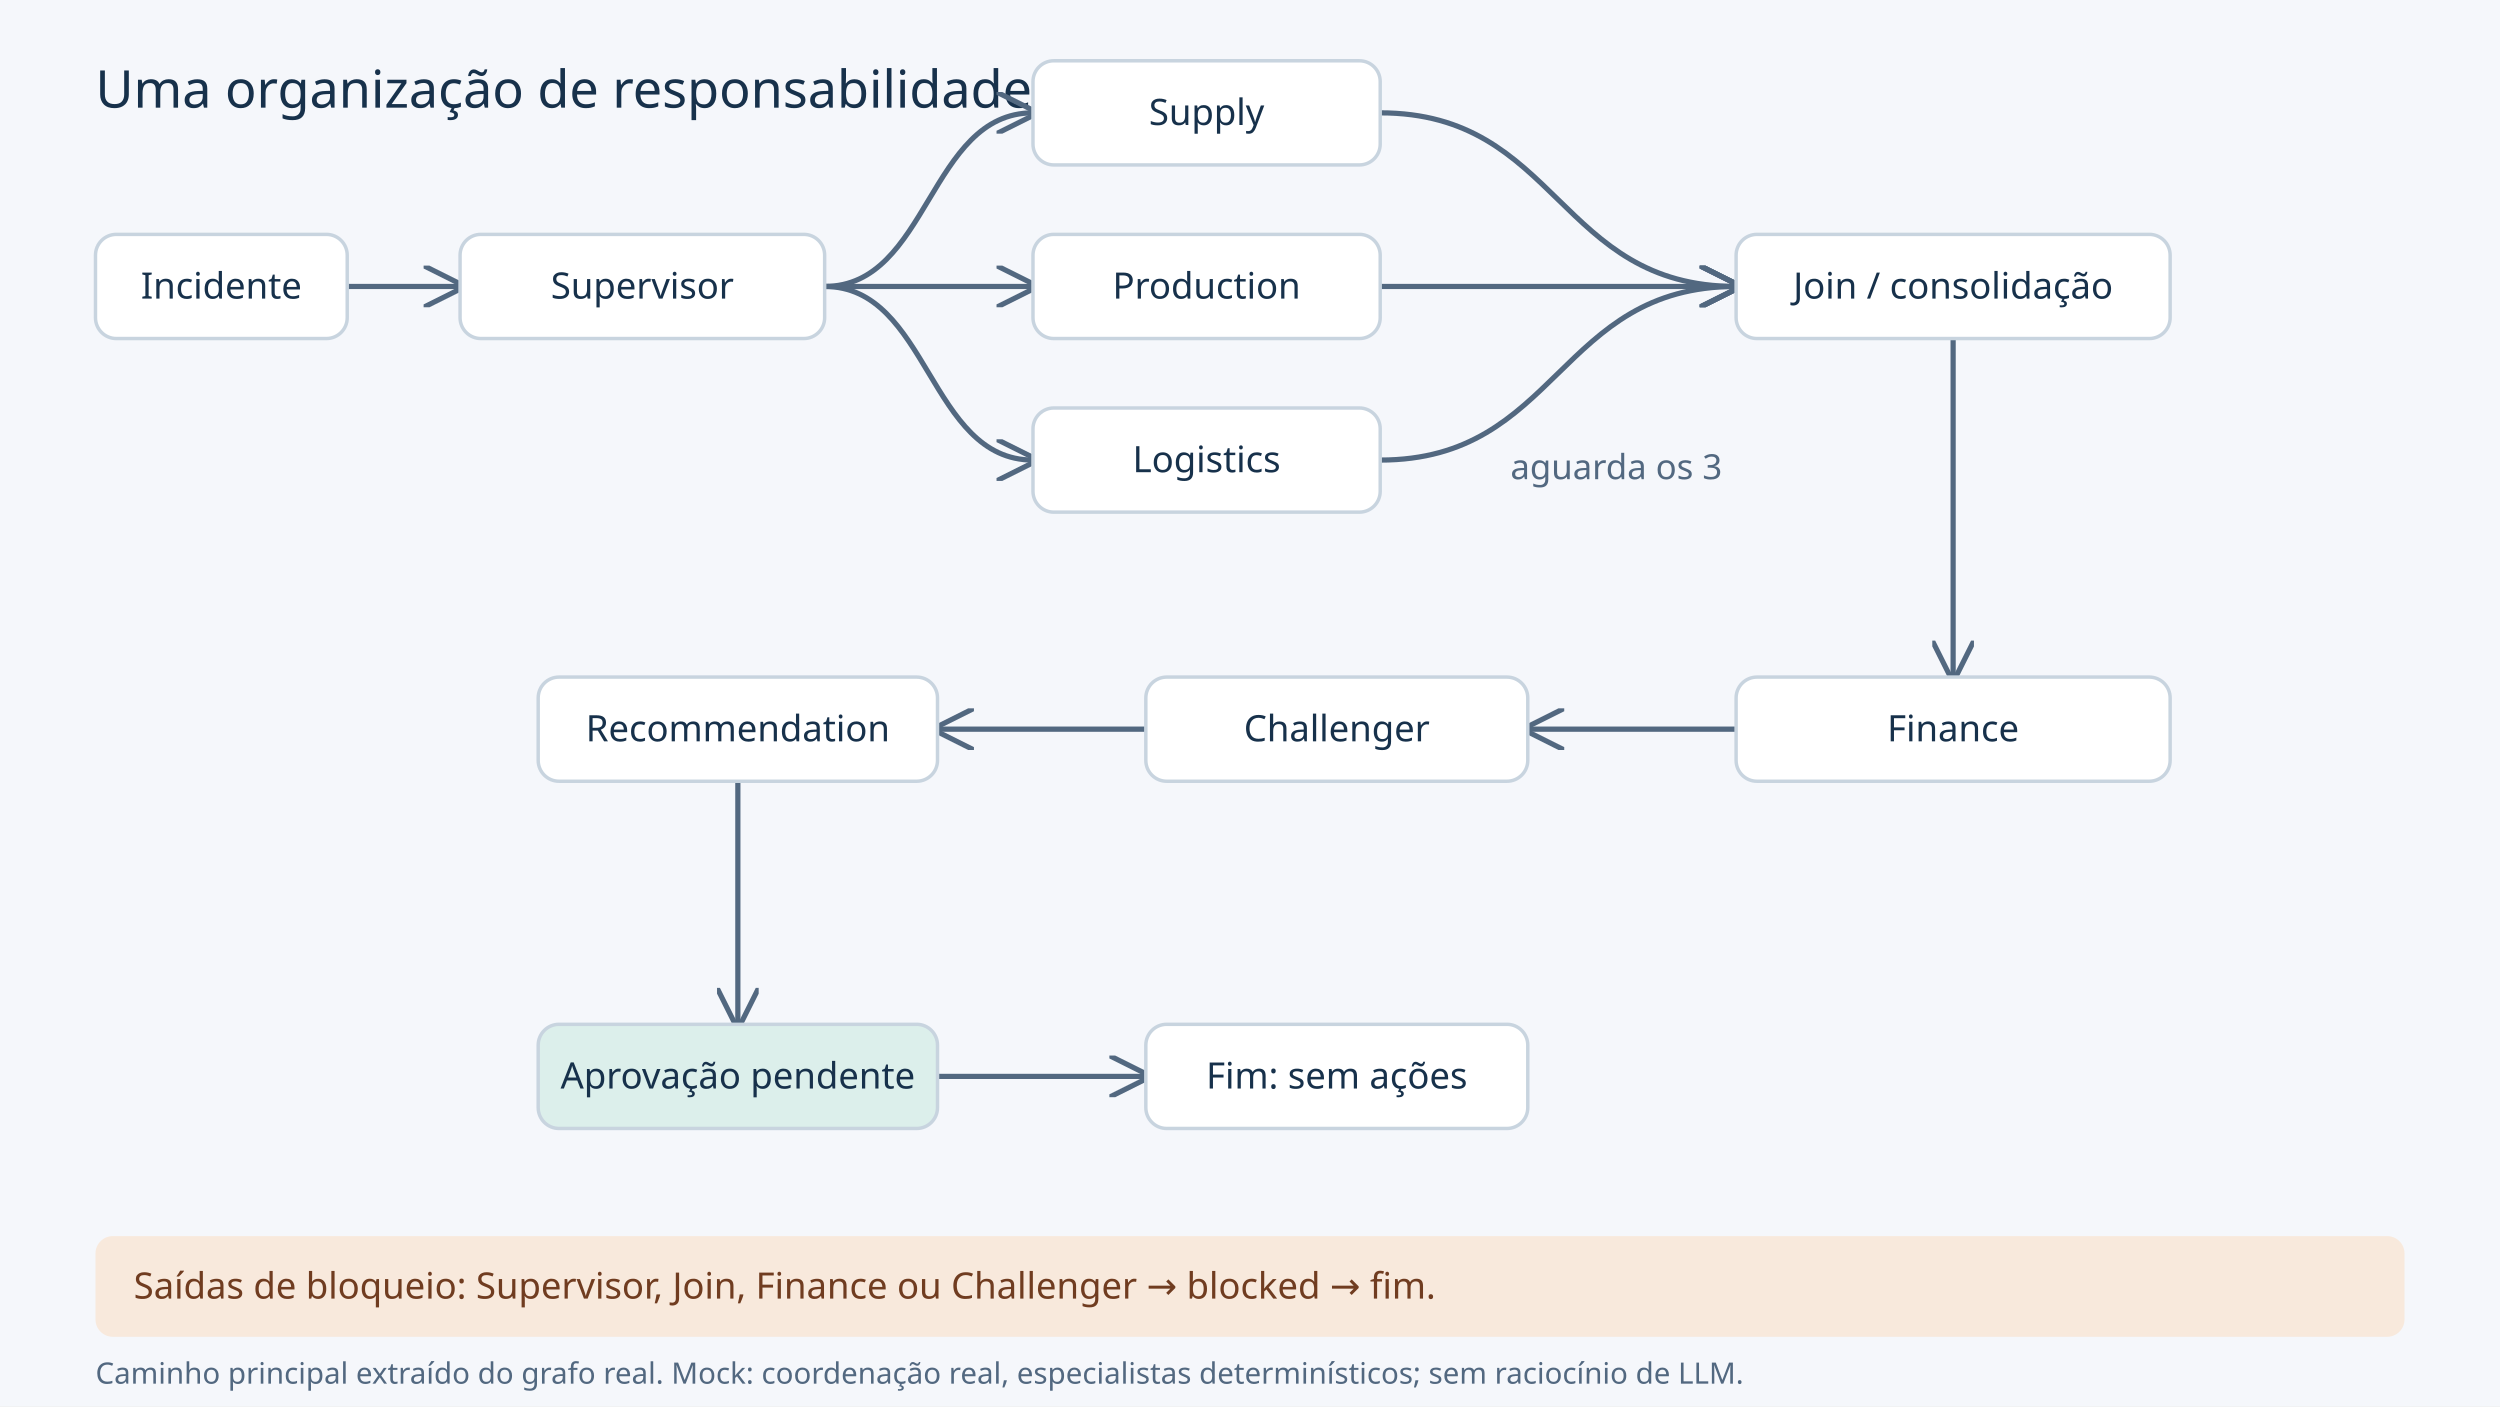
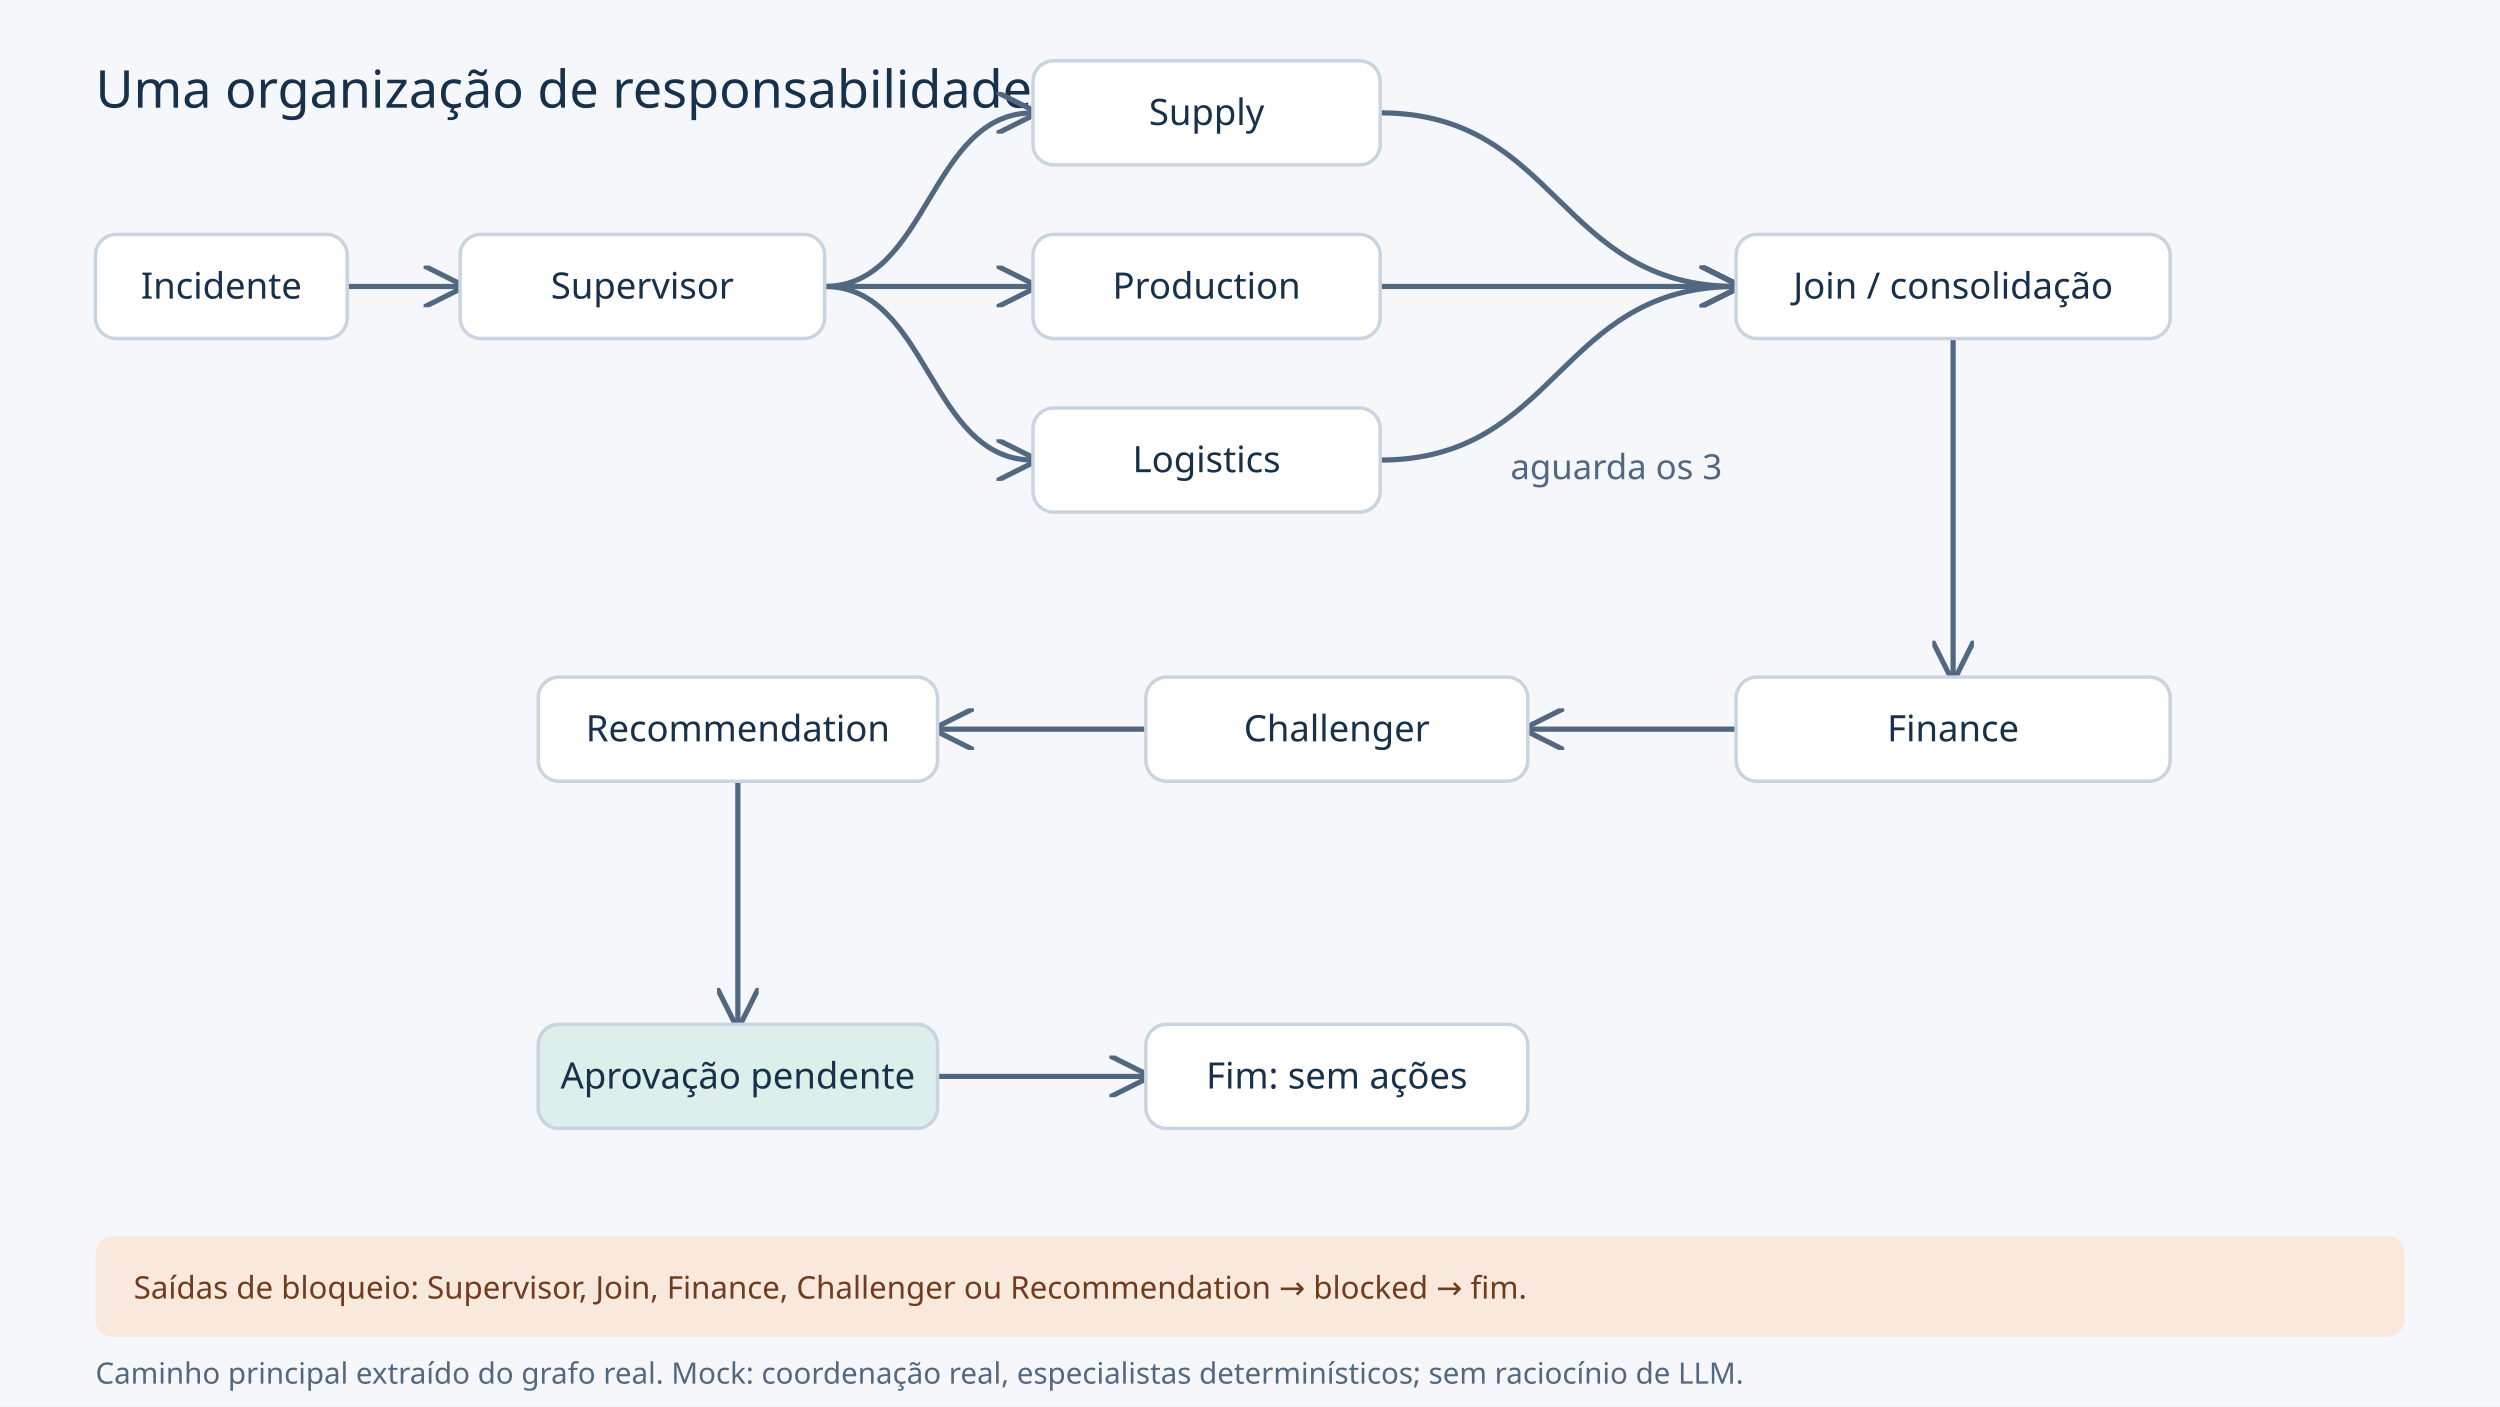
<svg xmlns="http://www.w3.org/2000/svg" width="1440" height="810" viewBox="0 0 1440 810" role="img" aria-labelledby="title desc">
  <defs>
    <marker id="arrow" markerWidth="8" markerHeight="8" refX="7" refY="4" orient="auto">
      <path d="M0 0L8 4L0 8" fill="none" stroke="#526880" />
    </marker>
  </defs>
  <rect width="1440" height="810" fill="#f5f7fb" />
  <text x="55" y="62" font-family="sans-serif" font-size="30" fill="#17314b">Uma organização de responsabilidades explícitas</text>
  <path data-source="__start__" data-target="supervisor" d="M200 165 C232.5 165, 232.5 165, 265 165" fill="none" stroke="#526880" stroke-width="3" marker-end="url(#arrow)" />
  <path data-source="challenger" data-target="recommendation" d="M660 420 C600.0 420, 600.0 420, 540 420" fill="none" stroke="#526880" stroke-width="3" marker-end="url(#arrow)" />
  <path data-source="consolidation" data-target="finance" d="M1125.0 195 C1125.0 195, 1125.0 390, 1125.0 390" fill="none" stroke="#526880" stroke-width="3" marker-end="url(#arrow)" />
  <path data-source="finance" data-target="challenger" d="M1000 420 C940.0 420, 940.0 420, 880 420" fill="none" stroke="#526880" stroke-width="3" marker-end="url(#arrow)" />
  <path data-source="logistics" data-target="consolidation" d="M795 265 C897.5 265, 897.5 165, 1000 165" fill="none" stroke="#526880" stroke-width="3" marker-end="url(#arrow)" />
  <path data-source="production" data-target="consolidation" d="M795 165 C897.5 165, 897.5 165, 1000 165" fill="none" stroke="#526880" stroke-width="3" marker-end="url(#arrow)" />
  <path data-source="recommendation" data-target="human_approval" d="M425.0 450 C425.0 450, 425.0 590, 425.0 590" fill="none" stroke="#526880" stroke-width="3" marker-end="url(#arrow)" />
  <path data-source="supervisor" data-target="logistics" d="M475 165 C535.0 165, 535.0 265, 595 265" fill="none" stroke="#526880" stroke-width="3" marker-end="url(#arrow)" />
  <path data-source="supervisor" data-target="production" d="M475 165 C535.0 165, 535.0 165, 595 165" fill="none" stroke="#526880" stroke-width="3" marker-end="url(#arrow)" />
  <path data-source="supervisor" data-target="supply" d="M475 165 C535.0 165, 535.0 65, 595 65" fill="none" stroke="#526880" stroke-width="3" marker-end="url(#arrow)" />
  <path data-source="supply" data-target="consolidation" d="M795 65 C897.5 65, 897.5 165, 1000 165" fill="none" stroke="#526880" stroke-width="3" marker-end="url(#arrow)" />
  <path data-source="human_approval" data-target="__end__" d="M540 620 C600.0 620, 600.0 620, 660 620" fill="none" stroke="#526880" stroke-width="3" marker-end="url(#arrow)" />
  <rect x="55" y="135" width="145" height="60" rx="12" fill="#ffffff" stroke="#c8d4df" stroke-width="2" />
  <text x="127.5" y="172" text-anchor="middle" font-family="sans-serif" font-size="21" fill="#17314b">Incidente</text>
  <rect x="265" y="135" width="210" height="60" rx="12" fill="#ffffff" stroke="#c8d4df" stroke-width="2" />
  <text x="370.0" y="172" text-anchor="middle" font-family="sans-serif" font-size="21" fill="#17314b">Supervisor</text>
  <rect x="595" y="35" width="200" height="60" rx="12" fill="#ffffff" stroke="#c8d4df" stroke-width="2" />
  <text x="695.0" y="72" text-anchor="middle" font-family="sans-serif" font-size="21" fill="#17314b">Supply</text>
  <rect x="595" y="135" width="200" height="60" rx="12" fill="#ffffff" stroke="#c8d4df" stroke-width="2" />
  <text x="695.0" y="172" text-anchor="middle" font-family="sans-serif" font-size="21" fill="#17314b">Production</text>
  <rect x="595" y="235" width="200" height="60" rx="12" fill="#ffffff" stroke="#c8d4df" stroke-width="2" />
  <text x="695.0" y="272" text-anchor="middle" font-family="sans-serif" font-size="21" fill="#17314b">Logistics</text>
  <rect x="1000" y="135" width="250" height="60" rx="12" fill="#ffffff" stroke="#c8d4df" stroke-width="2" />
  <text x="1125.0" y="172" text-anchor="middle" font-family="sans-serif" font-size="21" fill="#17314b">Join / consolidação</text>
  <rect x="1000" y="390" width="250" height="60" rx="12" fill="#ffffff" stroke="#c8d4df" stroke-width="2" />
  <text x="1125.0" y="427" text-anchor="middle" font-family="sans-serif" font-size="21" fill="#17314b">Finance</text>
  <rect x="660" y="390" width="220" height="60" rx="12" fill="#ffffff" stroke="#c8d4df" stroke-width="2" />
  <text x="770.0" y="427" text-anchor="middle" font-family="sans-serif" font-size="21" fill="#17314b">Challenger</text>
  <rect x="310" y="390" width="230" height="60" rx="12" fill="#ffffff" stroke="#c8d4df" stroke-width="2" />
  <text x="425.0" y="427" text-anchor="middle" font-family="sans-serif" font-size="21" fill="#17314b">Recommendation</text>
  <rect x="310" y="590" width="230" height="60" rx="12" fill="#dcefeb" stroke="#c8d4df" stroke-width="2" />
  <text x="425.0" y="627" text-anchor="middle" font-family="sans-serif" font-size="21" fill="#17314b">Aprovação pendente</text>
  <rect x="660" y="590" width="220" height="60" rx="12" fill="#ffffff" stroke="#c8d4df" stroke-width="2" />
  <text x="770.0" y="627" text-anchor="middle" font-family="sans-serif" font-size="21" fill="#17314b">Fim: sem ações</text>
  <text x="870" y="276" font-family="sans-serif" font-size="20" fill="#526880">aguarda os 3</text>
  <rect x="55" y="712" width="1330" height="58" rx="10" fill="#f8e9dc" />
-   <text x="77" y="748" font-family="sans-serif" font-size="21" fill="#703c20">Saídas de bloqueio: Supervisor, Join, Finance ou Challenger → blocked → fim.</text>
+   <text x="77" y="748" font-family="sans-serif" font-size="18" fill="#703c20">Saídas de bloqueio: Supervisor, Join, Finance, Challenger ou Recommendation → blocked → fim.</text>
  <text x="55" y="797" font-family="sans-serif" font-size="17" fill="#526880">Caminho principal extraído do grafo real. Mock: coordenação real, especialistas determinísticos; sem raciocínio de LLM.</text>
</svg>
